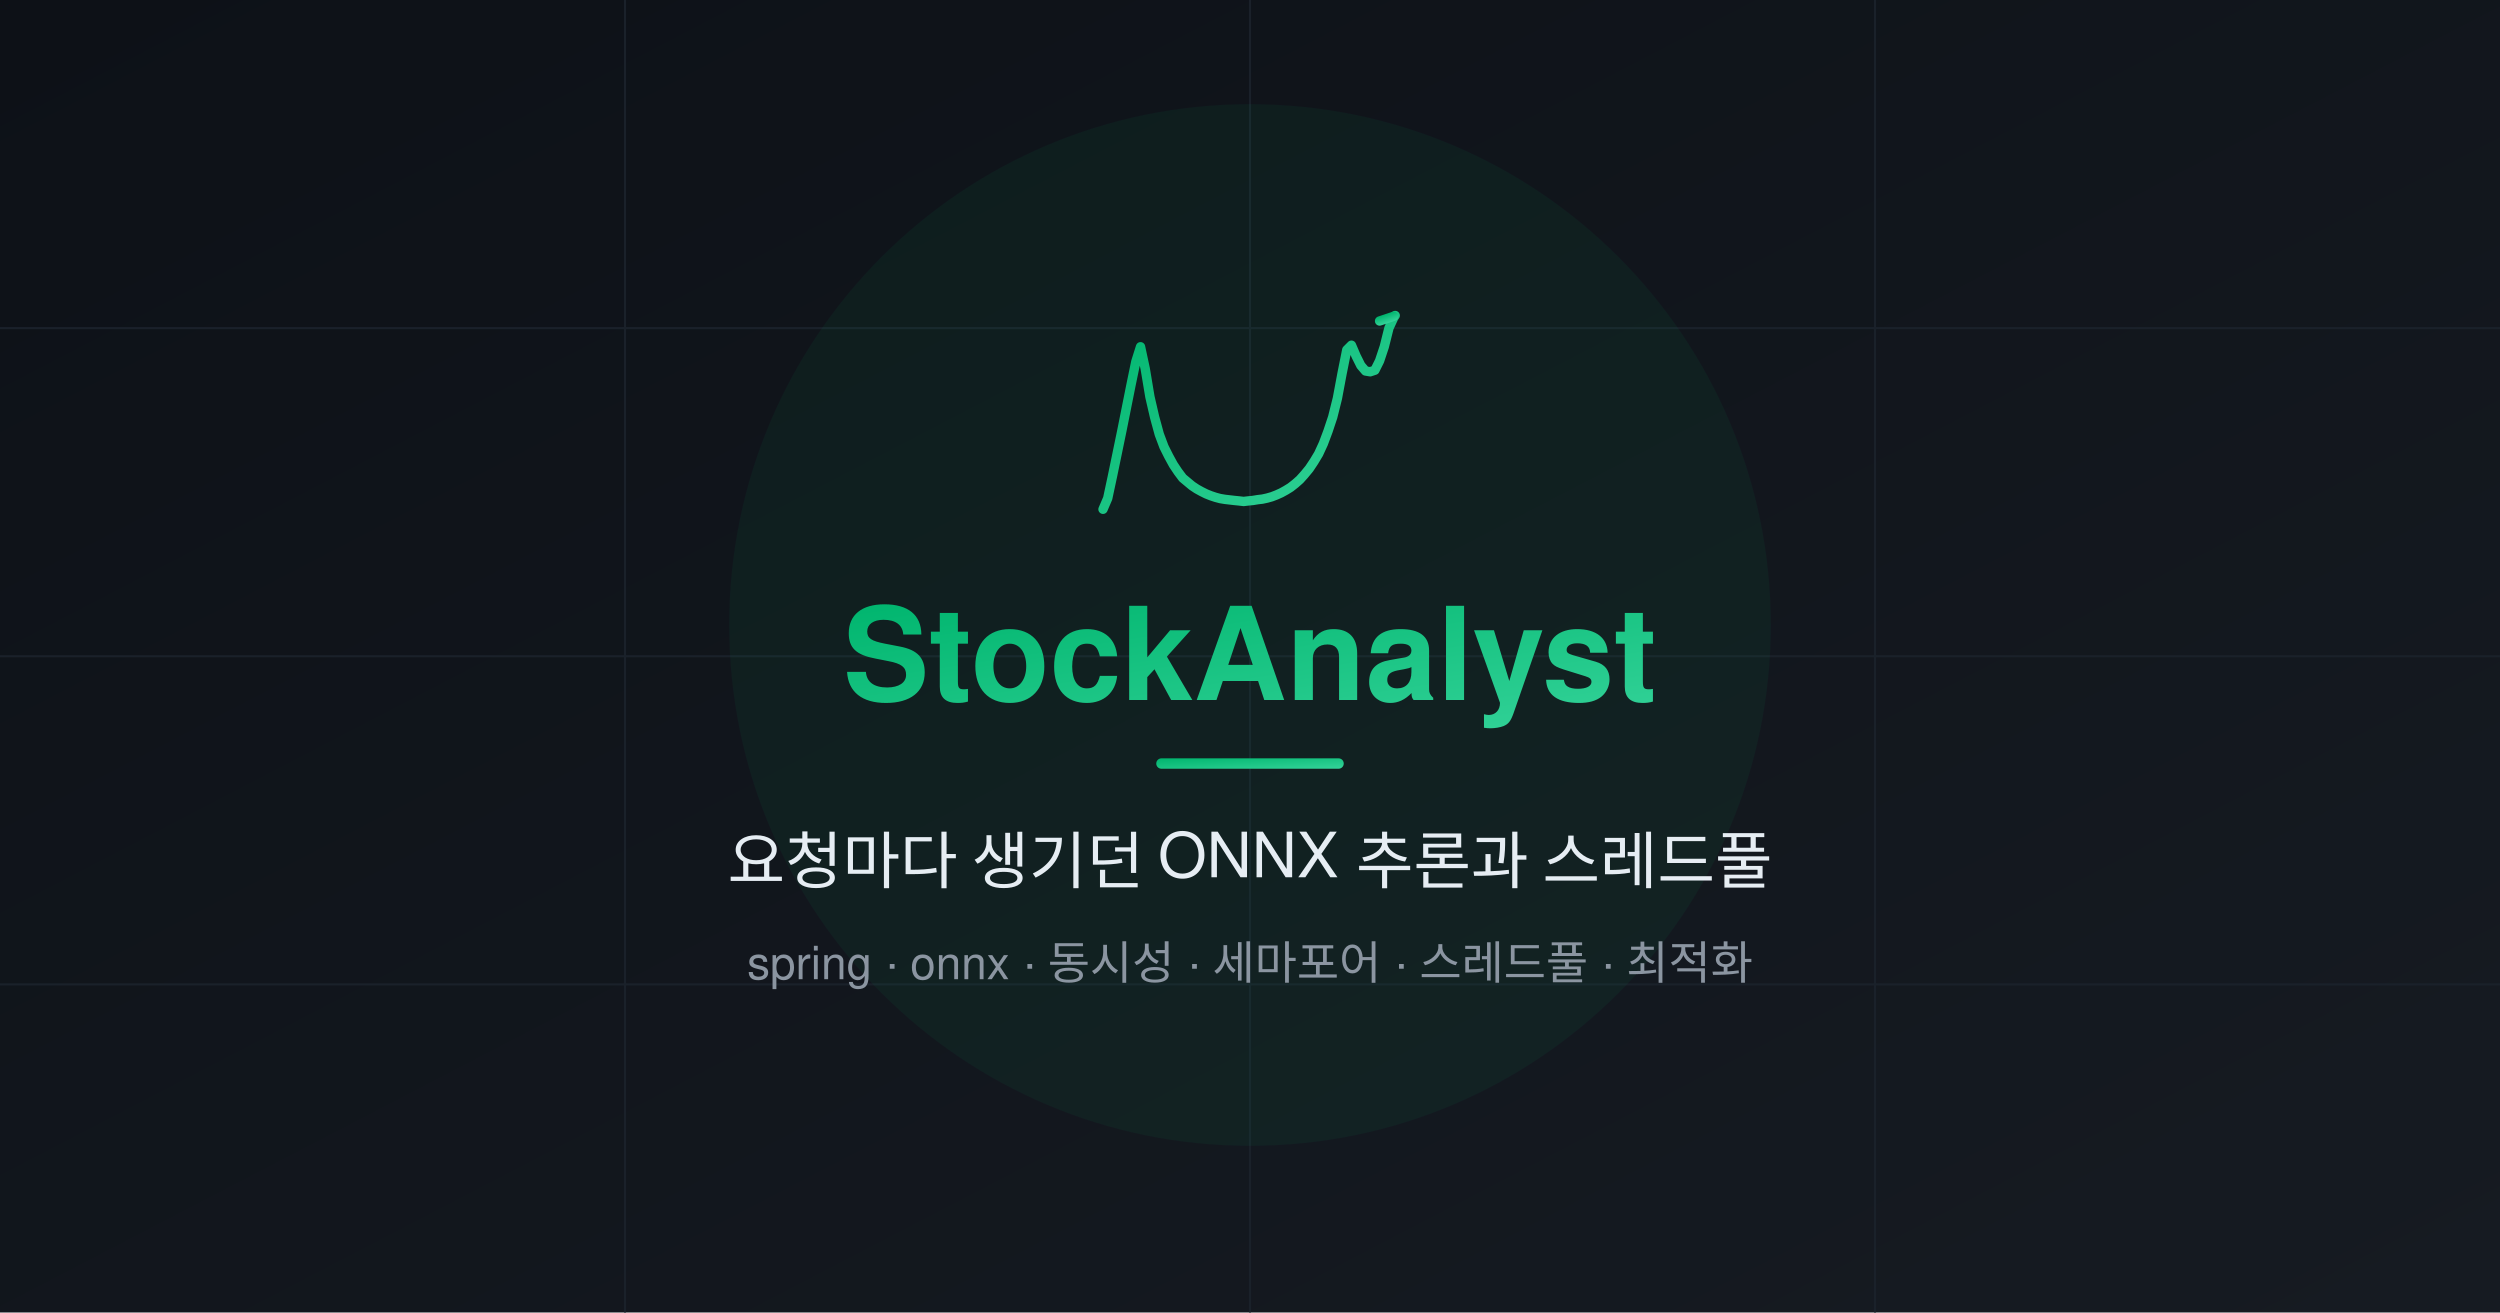
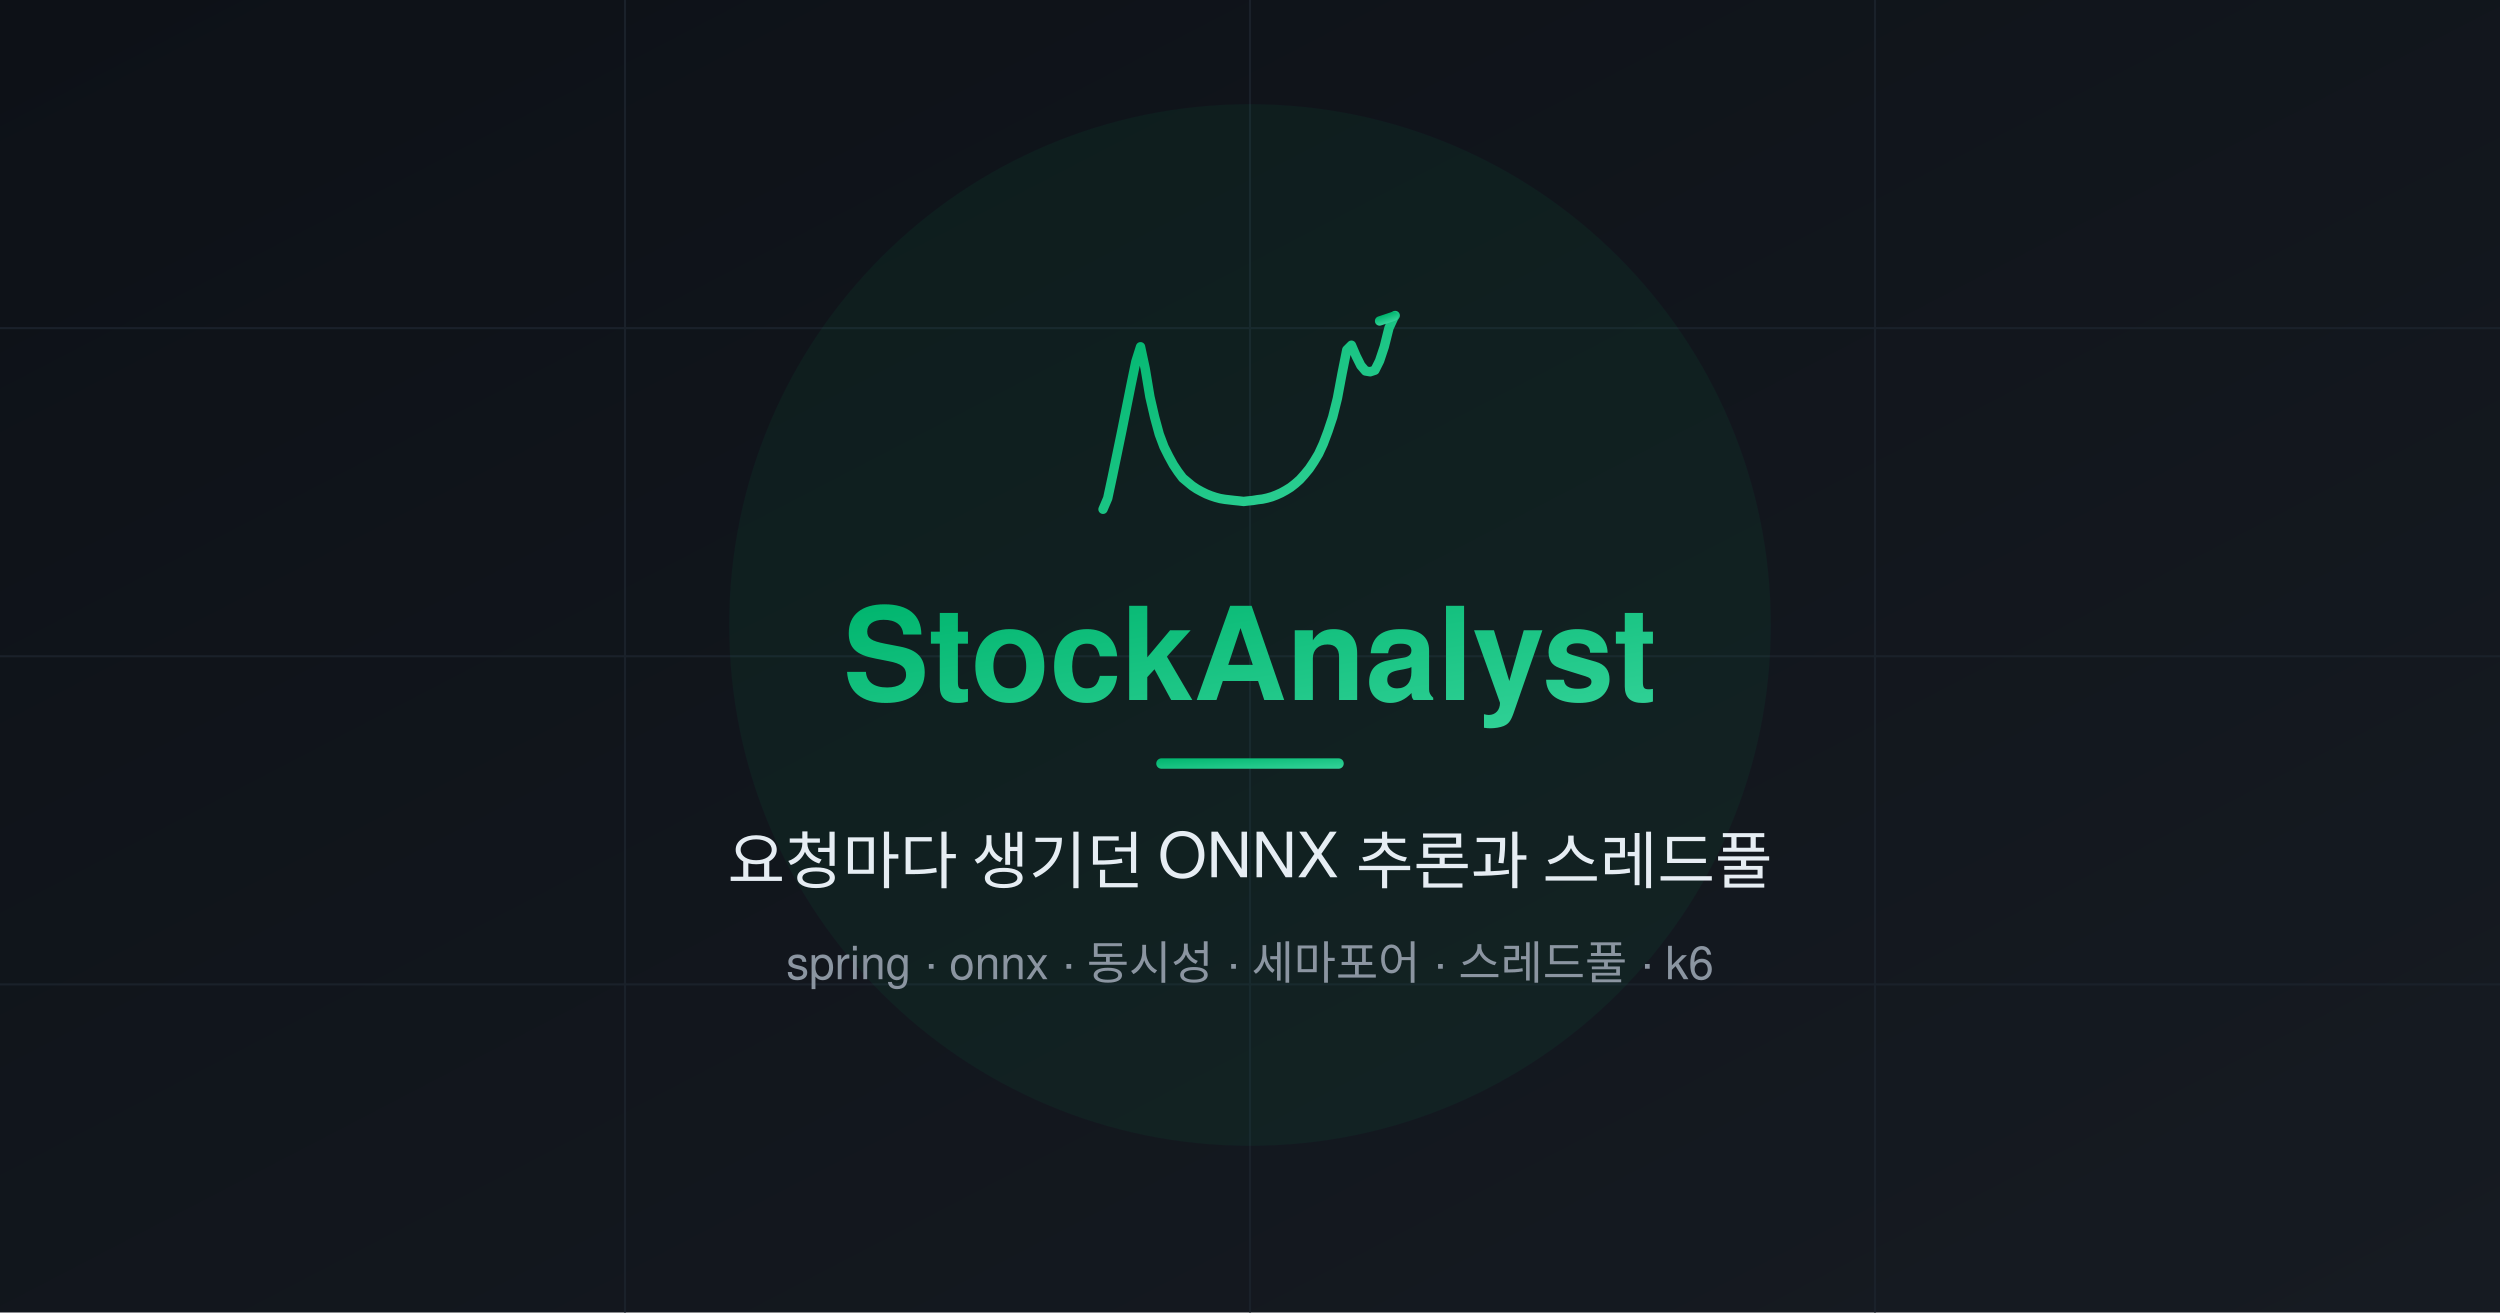
<svg xmlns="http://www.w3.org/2000/svg" viewBox="0 0 1200 630" width="1200" height="630">
  <defs>
    <linearGradient id="bg" x1="0" y1="0" x2="1" y2="1">
      <stop offset="0%" stop-color="#0d1117" />
      <stop offset="100%" stop-color="#161b22" />
    </linearGradient>
    <linearGradient id="accent" x1="0" y1="0" x2="1" y2="1">
      <stop offset="0%" stop-color="#00b56e" />
      <stop offset="100%" stop-color="#34d399" />
    </linearGradient>
  </defs>
  <rect width="1200" height="630" fill="url(#bg)" />
  <g stroke="#1a212a" stroke-width="1">
    <path d="M0 157.5H1200M0 315H1200M0 472.5H1200M300 0V630M600 0V630M900 0V630" />
  </g>
  <circle cx="600" cy="300" r="250" fill="#00b56e" opacity="0.06" />
  <g transform="translate(503.2,101.2) scale(0.375)">
    <g fill="none" stroke="url(#accent)" stroke-width="12" stroke-linecap="round" stroke-linejoin="round">
      <polyline points="70,382.0 76,368.0 82,340.0 88,311.0 94,282.0 100,252.0 106,222.0 112,193.0 118,174.0 124,202.0 130,238.0 136,264.0 142,286.0 148,302.0 154,314.0 160,325.0 166,334.0 172,342.0 178,347.0 184,352.0 190,356.0 196,359.3 202,362.3 208,364.7 214,366.7 220,368.3 226,369.3 232,370.0 238,370.7 244,371.3 250,372.0 256,371.3 262,370.7 268,369.7 274,369.0 280,367.7 286,366.0 292,363.7 298,361.0 304,357.7 310,354.0 316,349.3 322,344.0 328,337.3 334,330.0 340,321.0 346,311.0 352,298.0 358,282.0 364,264.0 370,240.0 376,208.0 382,178.0 388,172.0 394,186.0 400,198.0 406,205.0 412,206.0 418,204.0 424,192.0 430,174.0 436,150.0 442,137.0 444,134.0" />
      <path d="M424 141 L442 135" />
    </g>
  </g>
  <text x="600" y="336" text-anchor="middle" font-family="'Helvetica Neue', Helvetica, Arial, 'Apple SD Gothic Neo', 'Malgun Gothic', sans-serif" font-size="62" font-weight="bold" fill="url(#accent)">StockAnalyst</text>
  <rect x="555" y="364" width="90" height="5" rx="2.5" fill="url(#accent)" />
  <text x="600" y="424" text-anchor="middle" font-family="'Helvetica Neue', Helvetica, Arial, 'Apple SD Gothic Neo', 'Malgun Gothic', sans-serif" font-size="30" fill="#e6edf3">요청마다 생기던 ONNX 추론과 스레드풀</text>
-   <text x="600" y="470" text-anchor="middle" font-family="'Helvetica Neue', Helvetica, Arial, 'Apple SD Gothic Neo', 'Malgun Gothic', sans-serif" font-size="22" fill="#8b95a1">spring · onnx · 동시성 · 세마포어 · 스레드풀 · 최적화</text>
+   <text x="600" y="470" text-anchor="middle" font-family="'Helvetica Neue', Helvetica, Arial, 'Apple SD Gothic Neo', 'Malgun Gothic', sans-serif" font-size="22" fill="#8b95a1">spring · onnx · 동시성 · 세마포어 · 스레드풀 · k6</text>
</svg>
